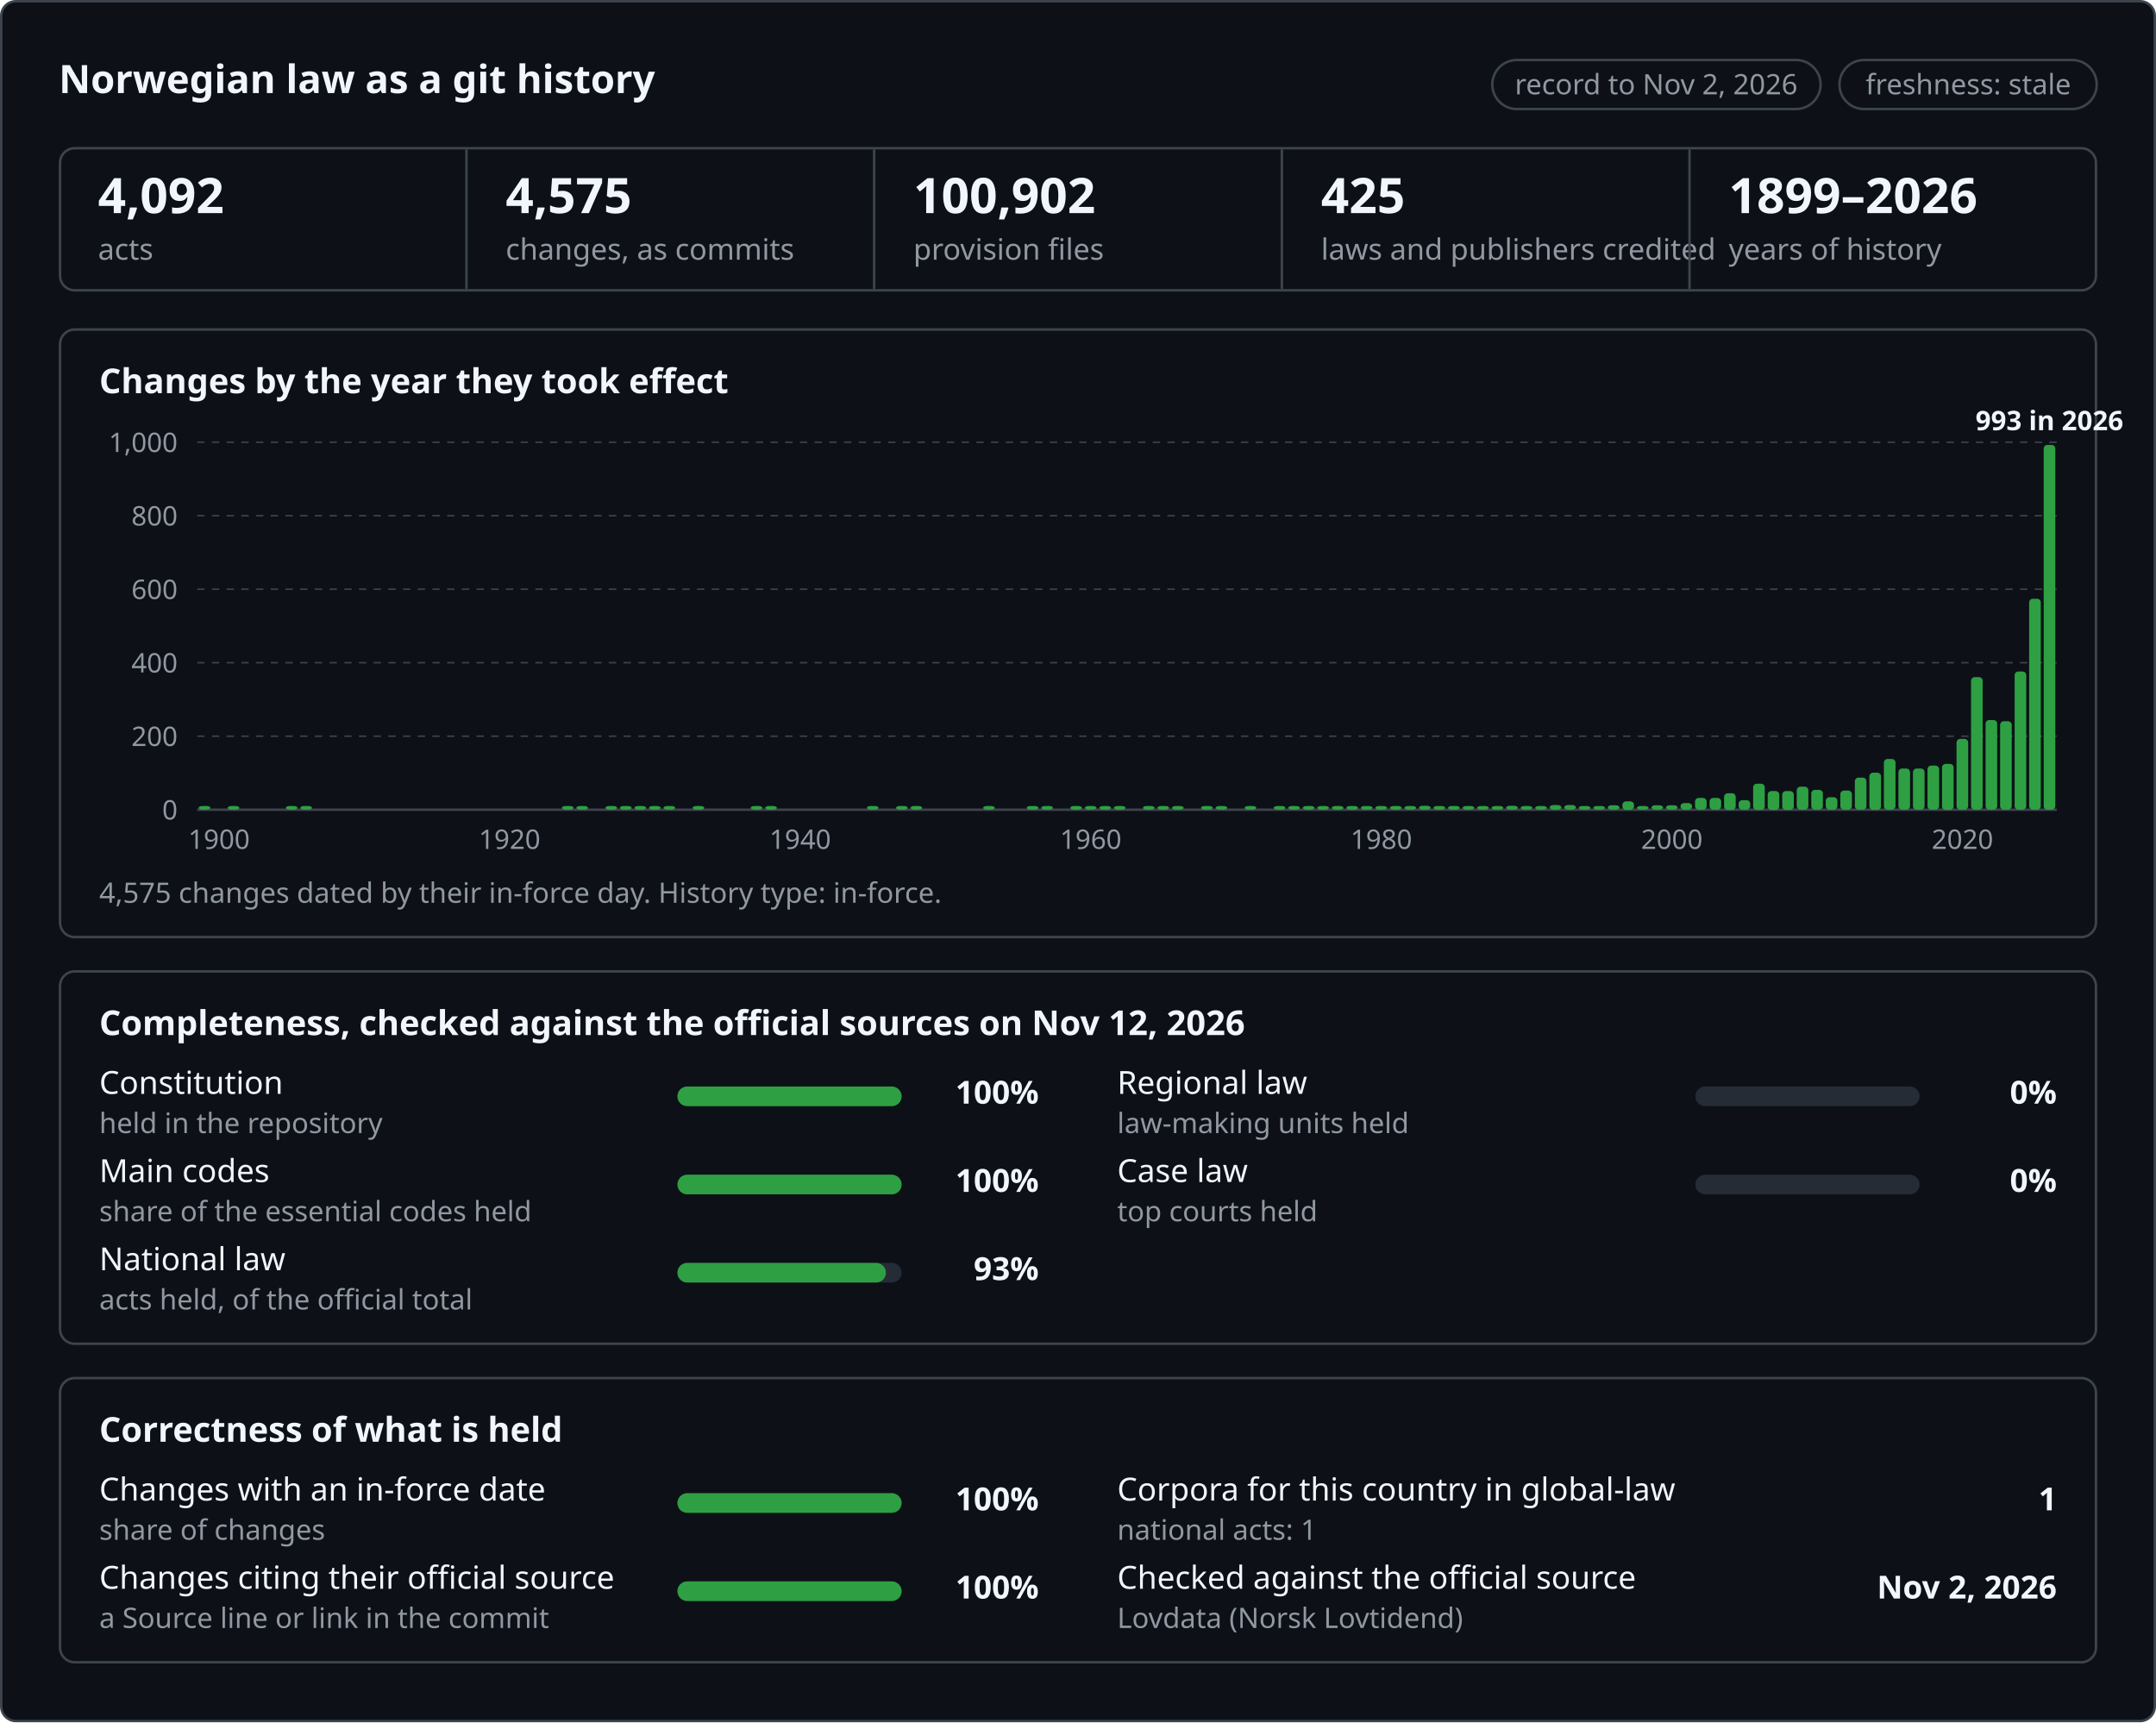
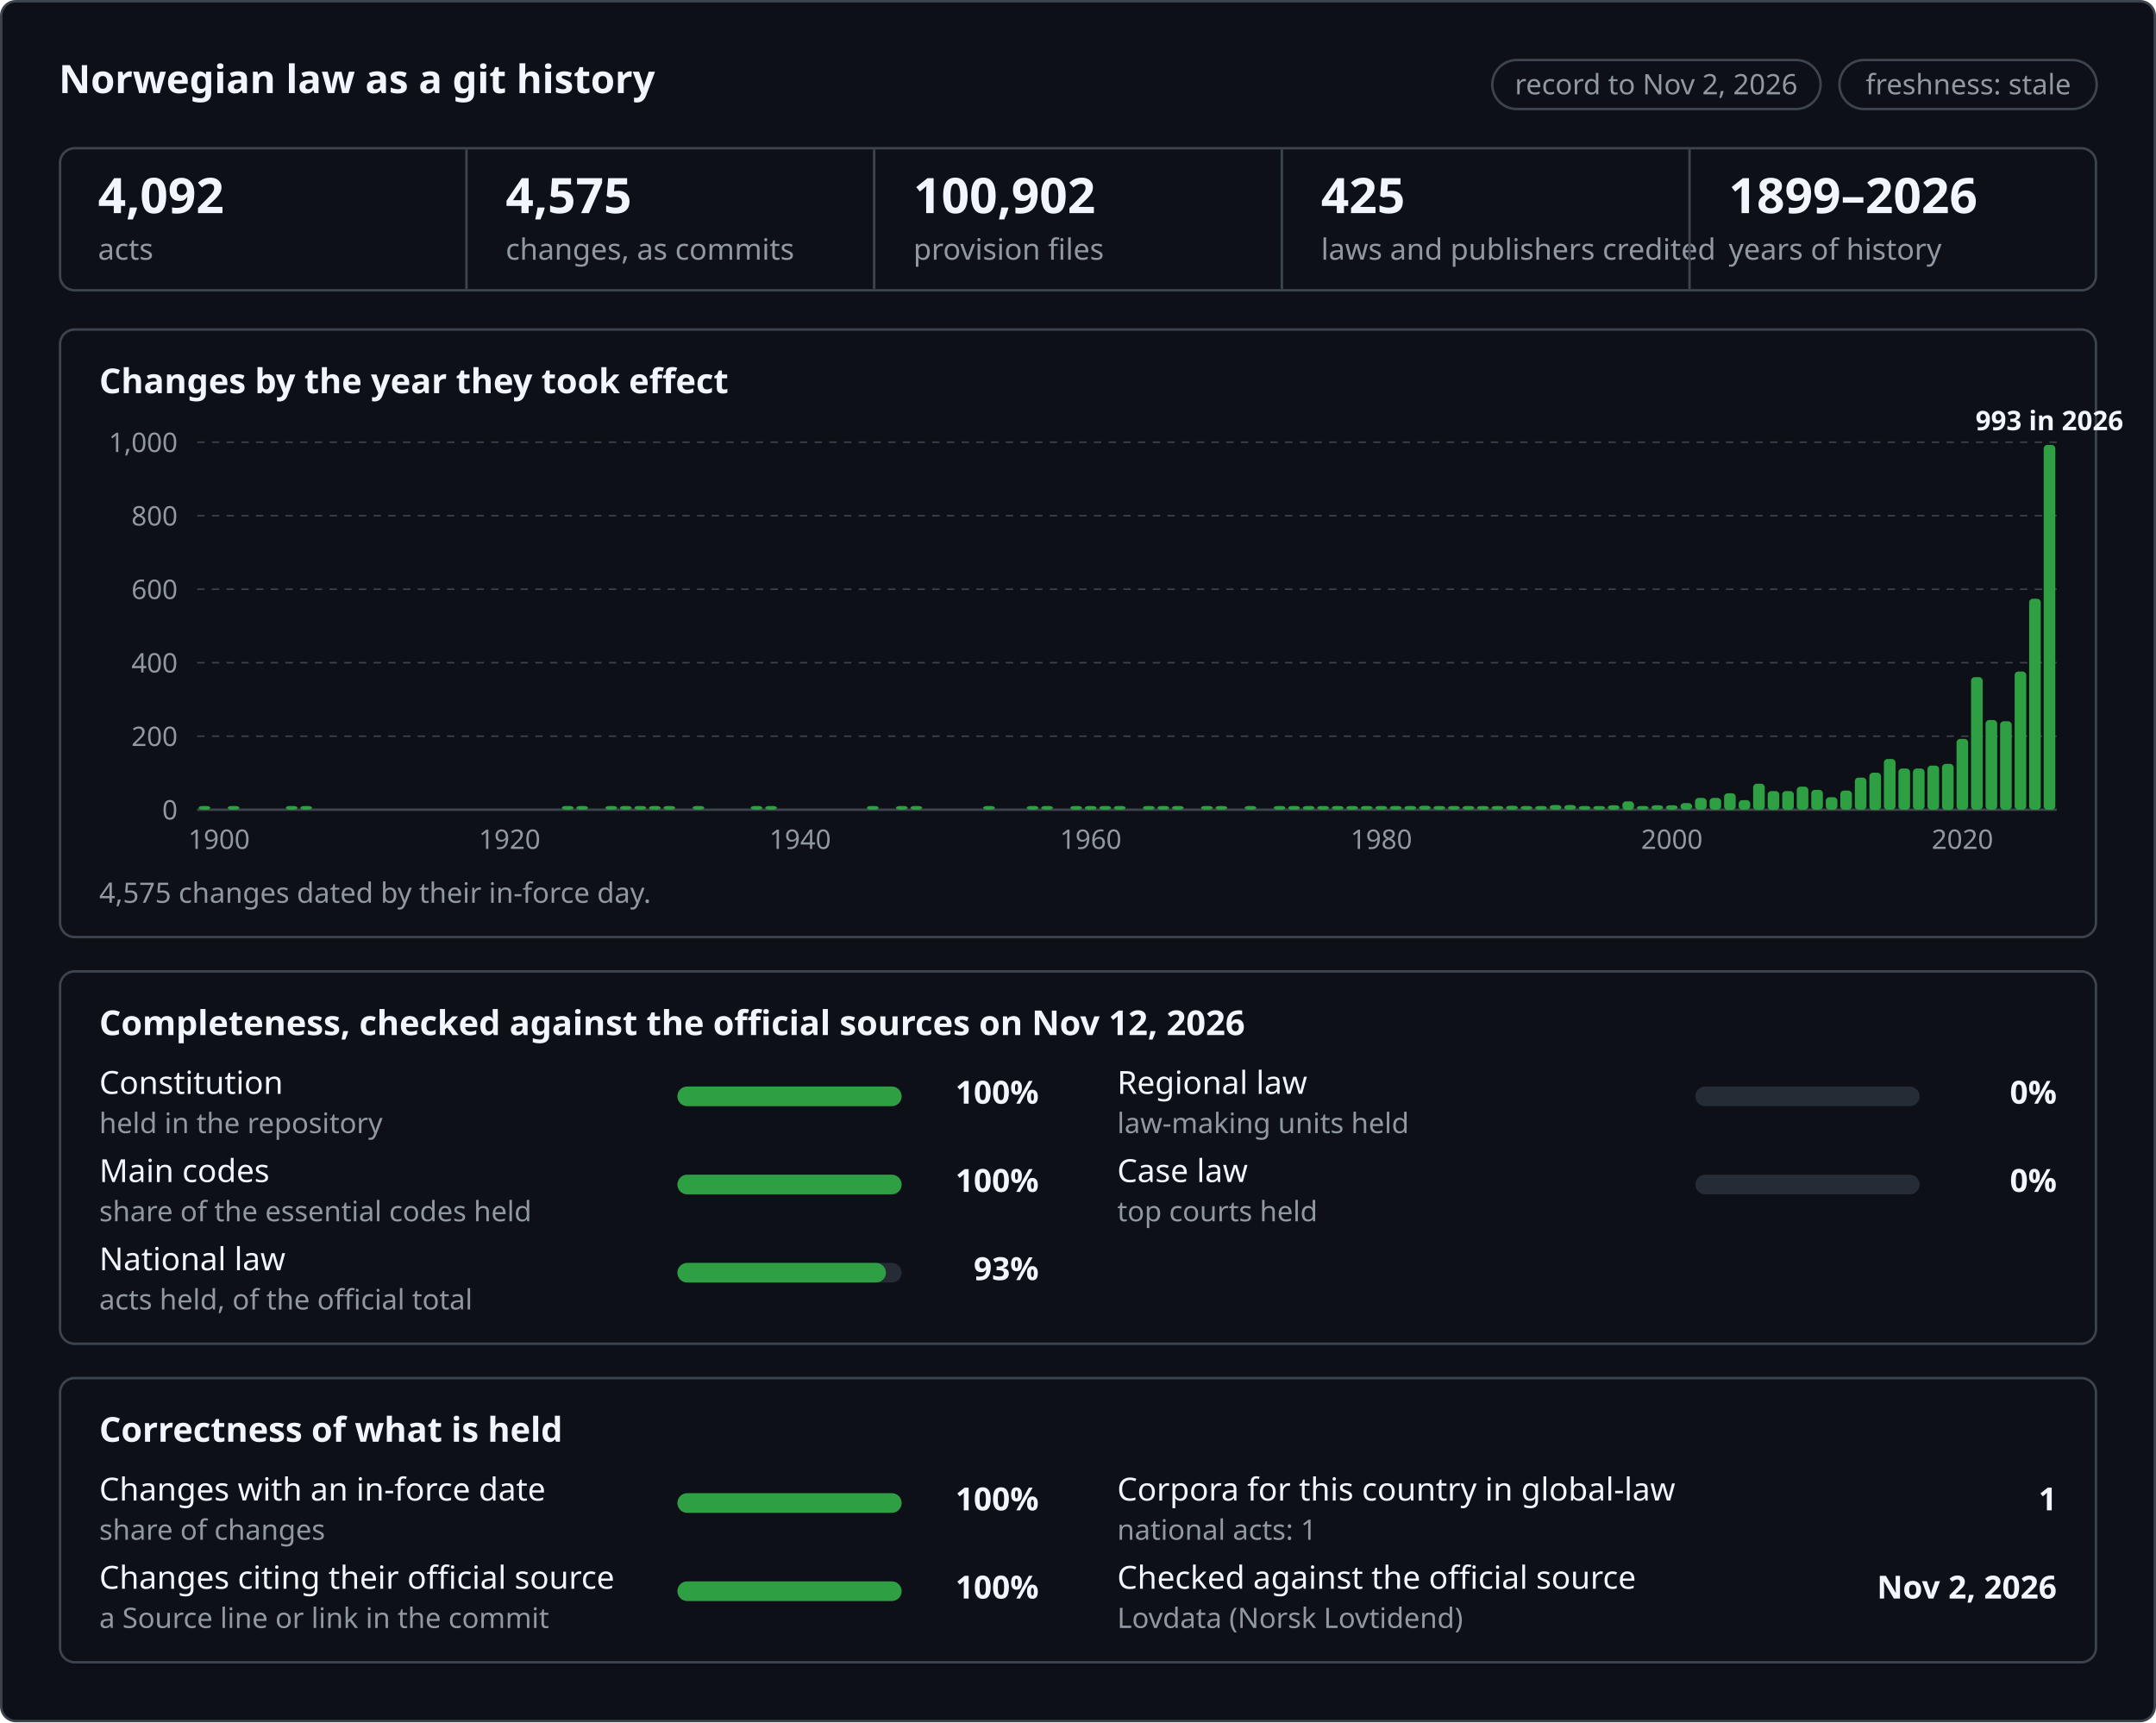
<svg xmlns="http://www.w3.org/2000/svg" width="880" height="703" viewBox="0 0 880 703" font-family="-apple-system,BlinkMacSystemFont,Segoe UI,Noto Sans,Helvetica,Arial,sans-serif">
  <rect x="0.5" y="0.5" width="879" height="702" rx="6" fill="#0d1117" stroke="#3d444d" />
  <text x="24" y="38" font-size="16" font-weight="600" fill="#f0f6fc">Norwegian law as a git history</text>
  <rect x="609.1" y="24.5" width="134" height="20" rx="10" fill="none" stroke="#3d444d" />
  <text x="676.0" y="38.5" font-size="11.5" font-weight="500" text-anchor="middle" fill="#9198a1">record to Nov 2, 2026</text>
  <rect x="750.8" y="24.5" width="105" height="20" rx="10" fill="none" stroke="#3d444d" />
  <text x="803.4" y="38.5" font-size="11.5" font-weight="500" text-anchor="middle" fill="#9198a1">freshness: stale</text>
  <rect x="24.5" y="60.5" width="831" height="58" rx="6" fill="#0d1117" stroke="#3d444d" />
  <text x="40.0" y="87" font-size="20" font-weight="600" fill="#f0f6fc">4,092</text>
  <text x="40.0" y="106" font-size="12" fill="#9198a1">acts</text>
  <line x1="190.4" y1="61" x2="190.4" y2="118" stroke="#3d444d" />
  <text x="206.4" y="87" font-size="20" font-weight="600" fill="#f0f6fc">4,575</text>
  <text x="206.4" y="106" font-size="12" fill="#9198a1">changes, as commits</text>
  <line x1="356.8" y1="61" x2="356.8" y2="118" stroke="#3d444d" />
  <text x="372.8" y="87" font-size="20" font-weight="600" fill="#f0f6fc">100,902</text>
  <text x="372.8" y="106" font-size="12" fill="#9198a1">provision files</text>
  <line x1="523.2" y1="61" x2="523.2" y2="118" stroke="#3d444d" />
  <text x="539.2" y="87" font-size="20" font-weight="600" fill="#f0f6fc">425</text>
  <text x="539.2" y="106" font-size="12" fill="#9198a1" textLength="142" lengthAdjust="spacingAndGlyphs">laws and publishers credited</text>
  <line x1="689.6" y1="61" x2="689.6" y2="118" stroke="#3d444d" />
  <text x="705.6" y="87" font-size="20" font-weight="600" fill="#f0f6fc">1899–2026</text>
  <text x="705.6" y="106" font-size="12" fill="#9198a1">years of history</text>
  <rect x="24.5" y="134.5" width="831" height="248" rx="6" fill="#0d1117" stroke="#3d444d" />
  <text x="40.5" y="160.5" font-size="14" font-weight="600" fill="#f0f6fc">Changes by the year they took effect</text>
  <line x1="80.5" y1="330.5" x2="839.5" y2="330.5" stroke="#3d444d" stroke-width="1" />
  <text x="72.5" y="334.5" font-size="11" text-anchor="end" fill="#9198a1">0</text>
  <line x1="80.5" y1="300.5" x2="839.5" y2="300.5" stroke="#3d444d" stroke-width="0.6" stroke-dasharray="3 3" />
  <text x="72.5" y="304.5" font-size="11" text-anchor="end" fill="#9198a1">200</text>
  <line x1="80.5" y1="270.5" x2="839.5" y2="270.5" stroke="#3d444d" stroke-width="0.6" stroke-dasharray="3 3" />
  <text x="72.5" y="274.5" font-size="11" text-anchor="end" fill="#9198a1">400</text>
  <line x1="80.5" y1="240.5" x2="839.5" y2="240.5" stroke="#3d444d" stroke-width="0.6" stroke-dasharray="3 3" />
  <text x="72.5" y="244.5" font-size="11" text-anchor="end" fill="#9198a1">600</text>
  <line x1="80.5" y1="210.5" x2="839.5" y2="210.5" stroke="#3d444d" stroke-width="0.6" stroke-dasharray="3 3" />
  <text x="72.5" y="214.5" font-size="11" text-anchor="end" fill="#9198a1">800</text>
  <line x1="80.5" y1="180.5" x2="839.5" y2="180.5" stroke="#3d444d" stroke-width="0.6" stroke-dasharray="3 3" />
  <text x="72.5" y="184.5" font-size="11" text-anchor="end" fill="#9198a1">1,000</text>
  <rect x="81.09" y="329.0" width="4.74" height="1.5" rx="1.5" fill="#2ea043" />
  <text x="89.4" y="346.5" font-size="11" text-anchor="middle" fill="#9198a1">1900</text>
  <rect x="92.95" y="329.0" width="4.74" height="1.5" rx="1.5" fill="#2ea043" />
  <rect x="116.67" y="329.0" width="4.74" height="1.5" rx="1.5" fill="#2ea043" />
  <rect x="122.60" y="329.0" width="4.74" height="1.5" rx="1.5" fill="#2ea043" />
  <text x="208.0" y="346.5" font-size="11" text-anchor="middle" fill="#9198a1">1920</text>
  <rect x="229.34" y="329.0" width="4.74" height="1.5" rx="1.5" fill="#2ea043" />
  <rect x="235.26" y="329.0" width="4.74" height="1.5" rx="1.5" fill="#2ea043" />
  <rect x="247.12" y="329.0" width="4.74" height="1.5" rx="1.5" fill="#2ea043" />
  <rect x="253.05" y="329.0" width="4.74" height="1.5" rx="1.5" fill="#2ea043" />
  <rect x="258.98" y="329.0" width="4.74" height="1.5" rx="1.5" fill="#2ea043" />
  <rect x="264.91" y="329.0" width="4.74" height="1.5" rx="1.5" fill="#2ea043" />
  <rect x="270.84" y="329.0" width="4.74" height="1.5" rx="1.5" fill="#2ea043" />
  <rect x="282.70" y="329.0" width="4.74" height="1.5" rx="1.5" fill="#2ea043" />
  <rect x="306.42" y="329.0" width="4.74" height="1.5" rx="1.5" fill="#2ea043" />
  <rect x="312.35" y="329.0" width="4.74" height="1.5" rx="1.5" fill="#2ea043" />
  <text x="326.6" y="346.5" font-size="11" text-anchor="middle" fill="#9198a1">1940</text>
  <rect x="353.86" y="329.0" width="4.74" height="1.5" rx="1.5" fill="#2ea043" />
  <rect x="365.72" y="329.0" width="4.74" height="1.5" rx="1.5" fill="#2ea043" />
  <rect x="371.65" y="329.0" width="4.74" height="1.5" rx="1.5" fill="#2ea043" />
  <rect x="401.30" y="329.0" width="4.74" height="1.5" rx="1.5" fill="#2ea043" />
  <rect x="419.09" y="329.0" width="4.74" height="1.5" rx="1.5" fill="#2ea043" />
  <rect x="425.01" y="329.0" width="4.74" height="1.5" rx="1.5" fill="#2ea043" />
  <rect x="436.87" y="329.0" width="4.74" height="1.5" rx="1.5" fill="#2ea043" />
  <rect x="442.80" y="329.0" width="4.74" height="1.5" rx="1.5" fill="#2ea043" />
  <text x="445.2" y="346.5" font-size="11" text-anchor="middle" fill="#9198a1">1960</text>
  <rect x="448.73" y="329.0" width="4.74" height="1.5" rx="1.5" fill="#2ea043" />
  <rect x="454.66" y="329.0" width="4.74" height="1.5" rx="1.5" fill="#2ea043" />
  <rect x="466.52" y="329.0" width="4.74" height="1.5" rx="1.5" fill="#2ea043" />
  <rect x="472.45" y="329.0" width="4.74" height="1.5" rx="1.5" fill="#2ea043" />
  <rect x="478.38" y="329.0" width="4.74" height="1.5" rx="1.5" fill="#2ea043" />
  <rect x="490.24" y="329.0" width="4.74" height="1.5" rx="1.5" fill="#2ea043" />
  <rect x="496.17" y="329.0" width="4.74" height="1.5" rx="1.5" fill="#2ea043" />
  <rect x="508.03" y="329.0" width="4.74" height="1.5" rx="1.5" fill="#2ea043" />
  <rect x="519.89" y="329.0" width="4.74" height="1.5" rx="1.5" fill="#2ea043" />
  <rect x="525.82" y="329.0" width="4.74" height="1.5" rx="1.5" fill="#2ea043" />
  <rect x="531.75" y="329.0" width="4.74" height="1.5" rx="1.5" fill="#2ea043" />
  <rect x="537.68" y="329.0" width="4.74" height="1.5" rx="1.5" fill="#2ea043" />
  <rect x="543.61" y="329.0" width="4.74" height="1.5" rx="1.5" fill="#2ea043" />
  <rect x="549.54" y="329.0" width="4.74" height="1.5" rx="1.5" fill="#2ea043" />
  <rect x="555.47" y="329.0" width="4.74" height="1.5" rx="1.5" fill="#2ea043" />
  <rect x="561.40" y="329.0" width="4.74" height="1.5" rx="1.5" fill="#2ea043" />
  <text x="563.8" y="346.5" font-size="11" text-anchor="middle" fill="#9198a1">1980</text>
  <rect x="567.33" y="329.0" width="4.74" height="1.5" rx="1.5" fill="#2ea043" />
  <rect x="573.26" y="329.0" width="4.74" height="1.5" rx="1.5" fill="#2ea043" />
  <rect x="579.19" y="328.9" width="4.74" height="1.6" rx="1.5" fill="#2ea043" />
  <rect x="585.12" y="329.0" width="4.74" height="1.5" rx="1.5" fill="#2ea043" />
  <rect x="591.05" y="329.0" width="4.74" height="1.5" rx="1.5" fill="#2ea043" />
  <rect x="596.98" y="329.0" width="4.74" height="1.5" rx="1.5" fill="#2ea043" />
  <rect x="602.91" y="329.0" width="4.74" height="1.5" rx="1.5" fill="#2ea043" />
  <rect x="608.84" y="329.0" width="4.74" height="1.5" rx="1.5" fill="#2ea043" />
  <rect x="614.76" y="328.9" width="4.74" height="1.6" rx="1.5" fill="#2ea043" />
  <rect x="620.69" y="329.0" width="4.74" height="1.5" rx="1.5" fill="#2ea043" />
  <rect x="626.62" y="329.0" width="4.74" height="1.5" rx="1.5" fill="#2ea043" />
  <rect x="632.55" y="328.6" width="4.74" height="1.9" rx="1.5" fill="#2ea043" />
  <rect x="638.48" y="328.6" width="4.74" height="1.9" rx="1.5" fill="#2ea043" />
  <rect x="644.41" y="329.0" width="4.74" height="1.5" rx="1.5" fill="#2ea043" />
  <rect x="650.34" y="329.0" width="4.74" height="1.5" rx="1.5" fill="#2ea043" />
  <rect x="656.27" y="328.7" width="4.74" height="1.8" rx="1.5" fill="#2ea043" />
  <rect x="662.20" y="327.1" width="4.74" height="3.5" rx="1.5" fill="#2ea043" />
  <rect x="668.13" y="329.0" width="4.74" height="1.5" rx="1.5" fill="#2ea043" />
  <rect x="674.06" y="328.7" width="4.74" height="1.8" rx="1.5" fill="#2ea043" />
  <rect x="679.99" y="328.7" width="4.74" height="1.8" rx="1.5" fill="#2ea043" />
  <text x="682.4" y="346.5" font-size="11" text-anchor="middle" fill="#9198a1">2000</text>
  <rect x="685.92" y="327.8" width="4.74" height="2.7" rx="1.5" fill="#2ea043" />
  <rect x="691.85" y="325.7" width="4.74" height="4.8" rx="1.5" fill="#2ea043" />
  <rect x="697.78" y="325.7" width="4.74" height="4.8" rx="1.5" fill="#2ea043" />
  <rect x="703.71" y="323.8" width="4.74" height="6.8" rx="1.5" fill="#2ea043" />
  <rect x="709.64" y="326.6" width="4.74" height="3.9" rx="1.5" fill="#2ea043" />
  <rect x="715.57" y="319.9" width="4.74" height="10.7" rx="1.5" fill="#2ea043" />
  <rect x="721.50" y="322.9" width="4.74" height="7.7" rx="1.5" fill="#2ea043" />
  <rect x="727.43" y="322.9" width="4.74" height="7.7" rx="1.5" fill="#2ea043" />
  <rect x="733.36" y="321.1" width="4.74" height="9.4" rx="1.5" fill="#2ea043" />
  <rect x="739.29" y="322.4" width="4.74" height="8.1" rx="1.5" fill="#2ea043" />
  <rect x="745.22" y="325.4" width="4.74" height="5.1" rx="1.5" fill="#2ea043" />
  <rect x="751.15" y="322.7" width="4.74" height="7.8" rx="1.5" fill="#2ea043" />
  <rect x="757.08" y="317.4" width="4.74" height="13.1" rx="1.5" fill="#2ea043" />
  <rect x="763.01" y="315.4" width="4.74" height="15.2" rx="1.5" fill="#2ea043" />
  <rect x="768.94" y="309.8" width="4.74" height="20.7" rx="1.5" fill="#2ea043" />
  <rect x="774.87" y="313.7" width="4.74" height="16.8" rx="1.5" fill="#2ea043" />
  <rect x="780.80" y="313.7" width="4.74" height="16.8" rx="1.5" fill="#2ea043" />
  <rect x="786.73" y="312.5" width="4.74" height="18.0" rx="1.5" fill="#2ea043" />
  <rect x="792.66" y="311.8" width="4.74" height="18.8" rx="1.5" fill="#2ea043" />
  <rect x="798.59" y="301.6" width="4.74" height="28.9" rx="1.5" fill="#2ea043" />
  <text x="801.0" y="346.5" font-size="11" text-anchor="middle" fill="#9198a1">2020</text>
  <rect x="804.51" y="276.4" width="4.74" height="54.1" rx="1.5" fill="#2ea043" />
  <rect x="810.44" y="293.9" width="4.74" height="36.6" rx="1.5" fill="#2ea043" />
  <rect x="816.37" y="294.4" width="4.74" height="36.1" rx="1.5" fill="#2ea043" />
  <rect x="822.30" y="274.1" width="4.74" height="56.4" rx="1.5" fill="#2ea043" />
  <rect x="828.23" y="244.4" width="4.74" height="86.1" rx="1.5" fill="#2ea043" />
  <rect x="834.16" y="181.6" width="4.74" height="148.9" rx="1.5" fill="#2ea043" />
  <text x="836.5" y="175.6" font-size="11" font-weight="600" text-anchor="middle" fill="#f0f6fc">993 in 2026</text>
-   <text x="40.5" y="368.5" font-size="11.5" fill="#9198a1">4,575 changes dated by their in-force day. History type: in-force.</text>
+   <text x="40.5" y="368.5" font-size="11.5" fill="#9198a1">4,575 changes dated by their in-force day.</text>
  <rect x="24.5" y="396.5" width="831" height="152" rx="6" fill="#0d1117" stroke="#3d444d" />
  <text x="40.5" y="422.5" font-size="14" font-weight="600" fill="#f0f6fc">Completeness, checked against the official sources on Nov 12, 2026</text>
  <text x="40.5" y="446.5" font-size="13" fill="#f0f6fc">Constitution</text>
  <text x="40.5" y="462.5" font-size="11.5" fill="#9198a1">held in the repository</text>
  <g>
    <rect x="276.5" y="443.5" width="91.5" height="8" rx="4" fill="#262c36" />
    <rect x="276.5" y="443.5" width="91.5" height="8" rx="4" fill="#2ea043" />
  </g>
  <text x="424.0" y="450.5" font-size="13" font-weight="600" text-anchor="end" fill="#f0f6fc">100%</text>
  <text x="40.5" y="482.5" font-size="13" fill="#f0f6fc">Main codes</text>
  <text x="40.5" y="498.5" font-size="11.5" fill="#9198a1">share of the essential codes held</text>
  <g>
    <rect x="276.5" y="479.5" width="91.5" height="8" rx="4" fill="#262c36" />
    <rect x="276.5" y="479.5" width="91.5" height="8" rx="4" fill="#2ea043" />
  </g>
  <text x="424.0" y="486.5" font-size="13" font-weight="600" text-anchor="end" fill="#f0f6fc">100%</text>
  <text x="40.5" y="518.5" font-size="13" fill="#f0f6fc">National law</text>
  <text x="40.5" y="534.5" font-size="11.5" fill="#9198a1">acts held, of the official total</text>
  <g>
    <rect x="276.5" y="515.5" width="91.5" height="8" rx="4" fill="#262c36" />
    <rect x="276.5" y="515.5" width="85.1" height="8" rx="4" fill="#2ea043" />
  </g>
  <text x="424.0" y="522.5" font-size="13" font-weight="600" text-anchor="end" fill="#f0f6fc">93%</text>
  <text x="456.0" y="446.5" font-size="13" fill="#f0f6fc">Regional law</text>
  <text x="456.0" y="462.5" font-size="11.5" fill="#9198a1">law-making units held</text>
  <g>
    <rect x="692.0" y="443.5" width="91.5" height="8" rx="4" fill="#262c36" />
  </g>
  <text x="839.5" y="450.5" font-size="13" font-weight="600" text-anchor="end" fill="#f0f6fc">0%</text>
  <text x="456.0" y="482.5" font-size="13" fill="#f0f6fc">Case law</text>
  <text x="456.0" y="498.5" font-size="11.5" fill="#9198a1">top courts held</text>
  <g>
    <rect x="692.0" y="479.5" width="91.5" height="8" rx="4" fill="#262c36" />
  </g>
  <text x="839.5" y="486.5" font-size="13" font-weight="600" text-anchor="end" fill="#f0f6fc">0%</text>
  <rect x="24.5" y="562.5" width="831" height="116" rx="6" fill="#0d1117" stroke="#3d444d" />
  <text x="40.5" y="588.5" font-size="14" font-weight="600" fill="#f0f6fc">Correctness of what is held</text>
  <text x="40.5" y="612.5" font-size="13" fill="#f0f6fc">Changes with an in-force date</text>
  <text x="40.5" y="628.5" font-size="11.5" fill="#9198a1">share of changes</text>
  <g>
    <rect x="276.5" y="609.5" width="91.5" height="8" rx="4" fill="#262c36" />
    <rect x="276.5" y="609.5" width="91.5" height="8" rx="4" fill="#2ea043" />
  </g>
  <text x="424.0" y="616.5" font-size="13" font-weight="600" text-anchor="end" fill="#f0f6fc">100%</text>
  <text x="40.5" y="648.5" font-size="13" fill="#f0f6fc">Changes citing their official source</text>
  <text x="40.5" y="664.5" font-size="11.5" fill="#9198a1">a Source line or link in the commit</text>
  <g>
    <rect x="276.5" y="645.5" width="91.5" height="8" rx="4" fill="#262c36" />
    <rect x="276.5" y="645.5" width="91.5" height="8" rx="4" fill="#2ea043" />
  </g>
  <text x="424.0" y="652.5" font-size="13" font-weight="600" text-anchor="end" fill="#f0f6fc">100%</text>
  <text x="456.0" y="612.5" font-size="13" fill="#f0f6fc">Corpora for this country in global-law</text>
  <text x="456.0" y="628.5" font-size="11.5" fill="#9198a1">national acts: 1</text>
  <text x="839.5" y="616.5" font-size="13" font-weight="600" text-anchor="end" fill="#f0f6fc">1</text>
  <text x="456.0" y="648.5" font-size="13" fill="#f0f6fc">Checked against the official source</text>
  <text x="456.0" y="664.5" font-size="11.5" fill="#9198a1">Lovdata (Norsk Lovtidend)</text>
  <text x="839.5" y="652.5" font-size="13" font-weight="600" text-anchor="end" fill="#f0f6fc">Nov 2, 2026</text>
</svg>
